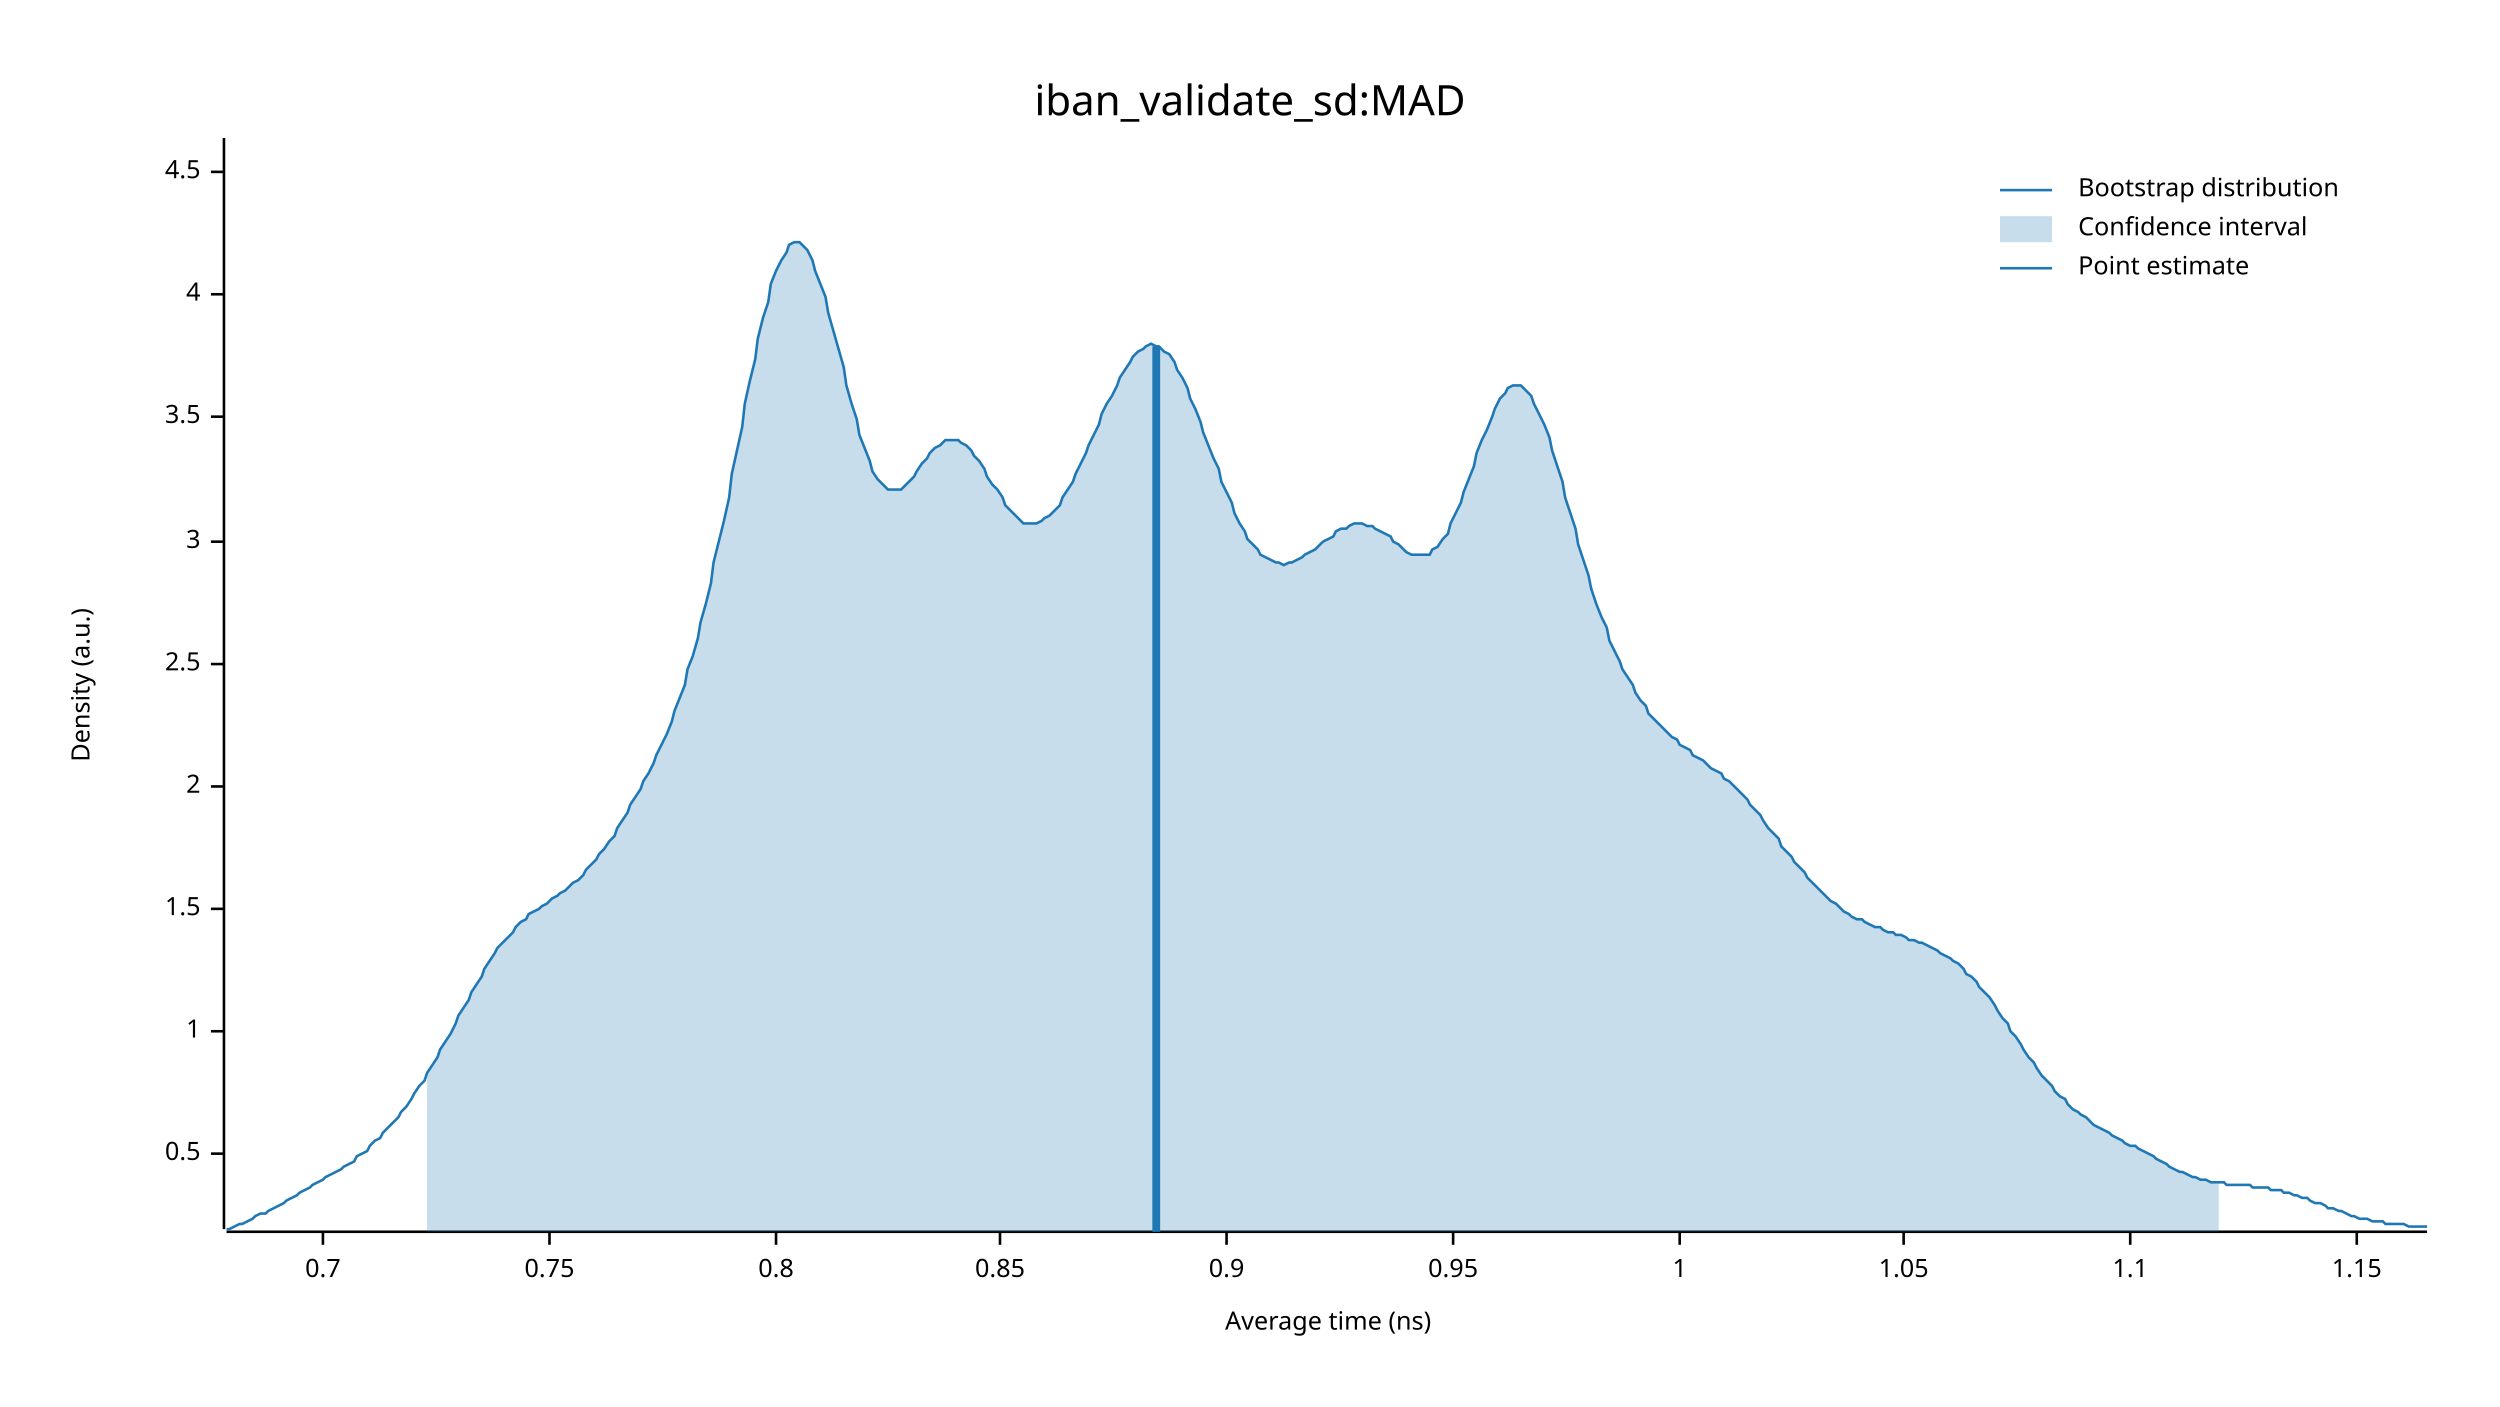
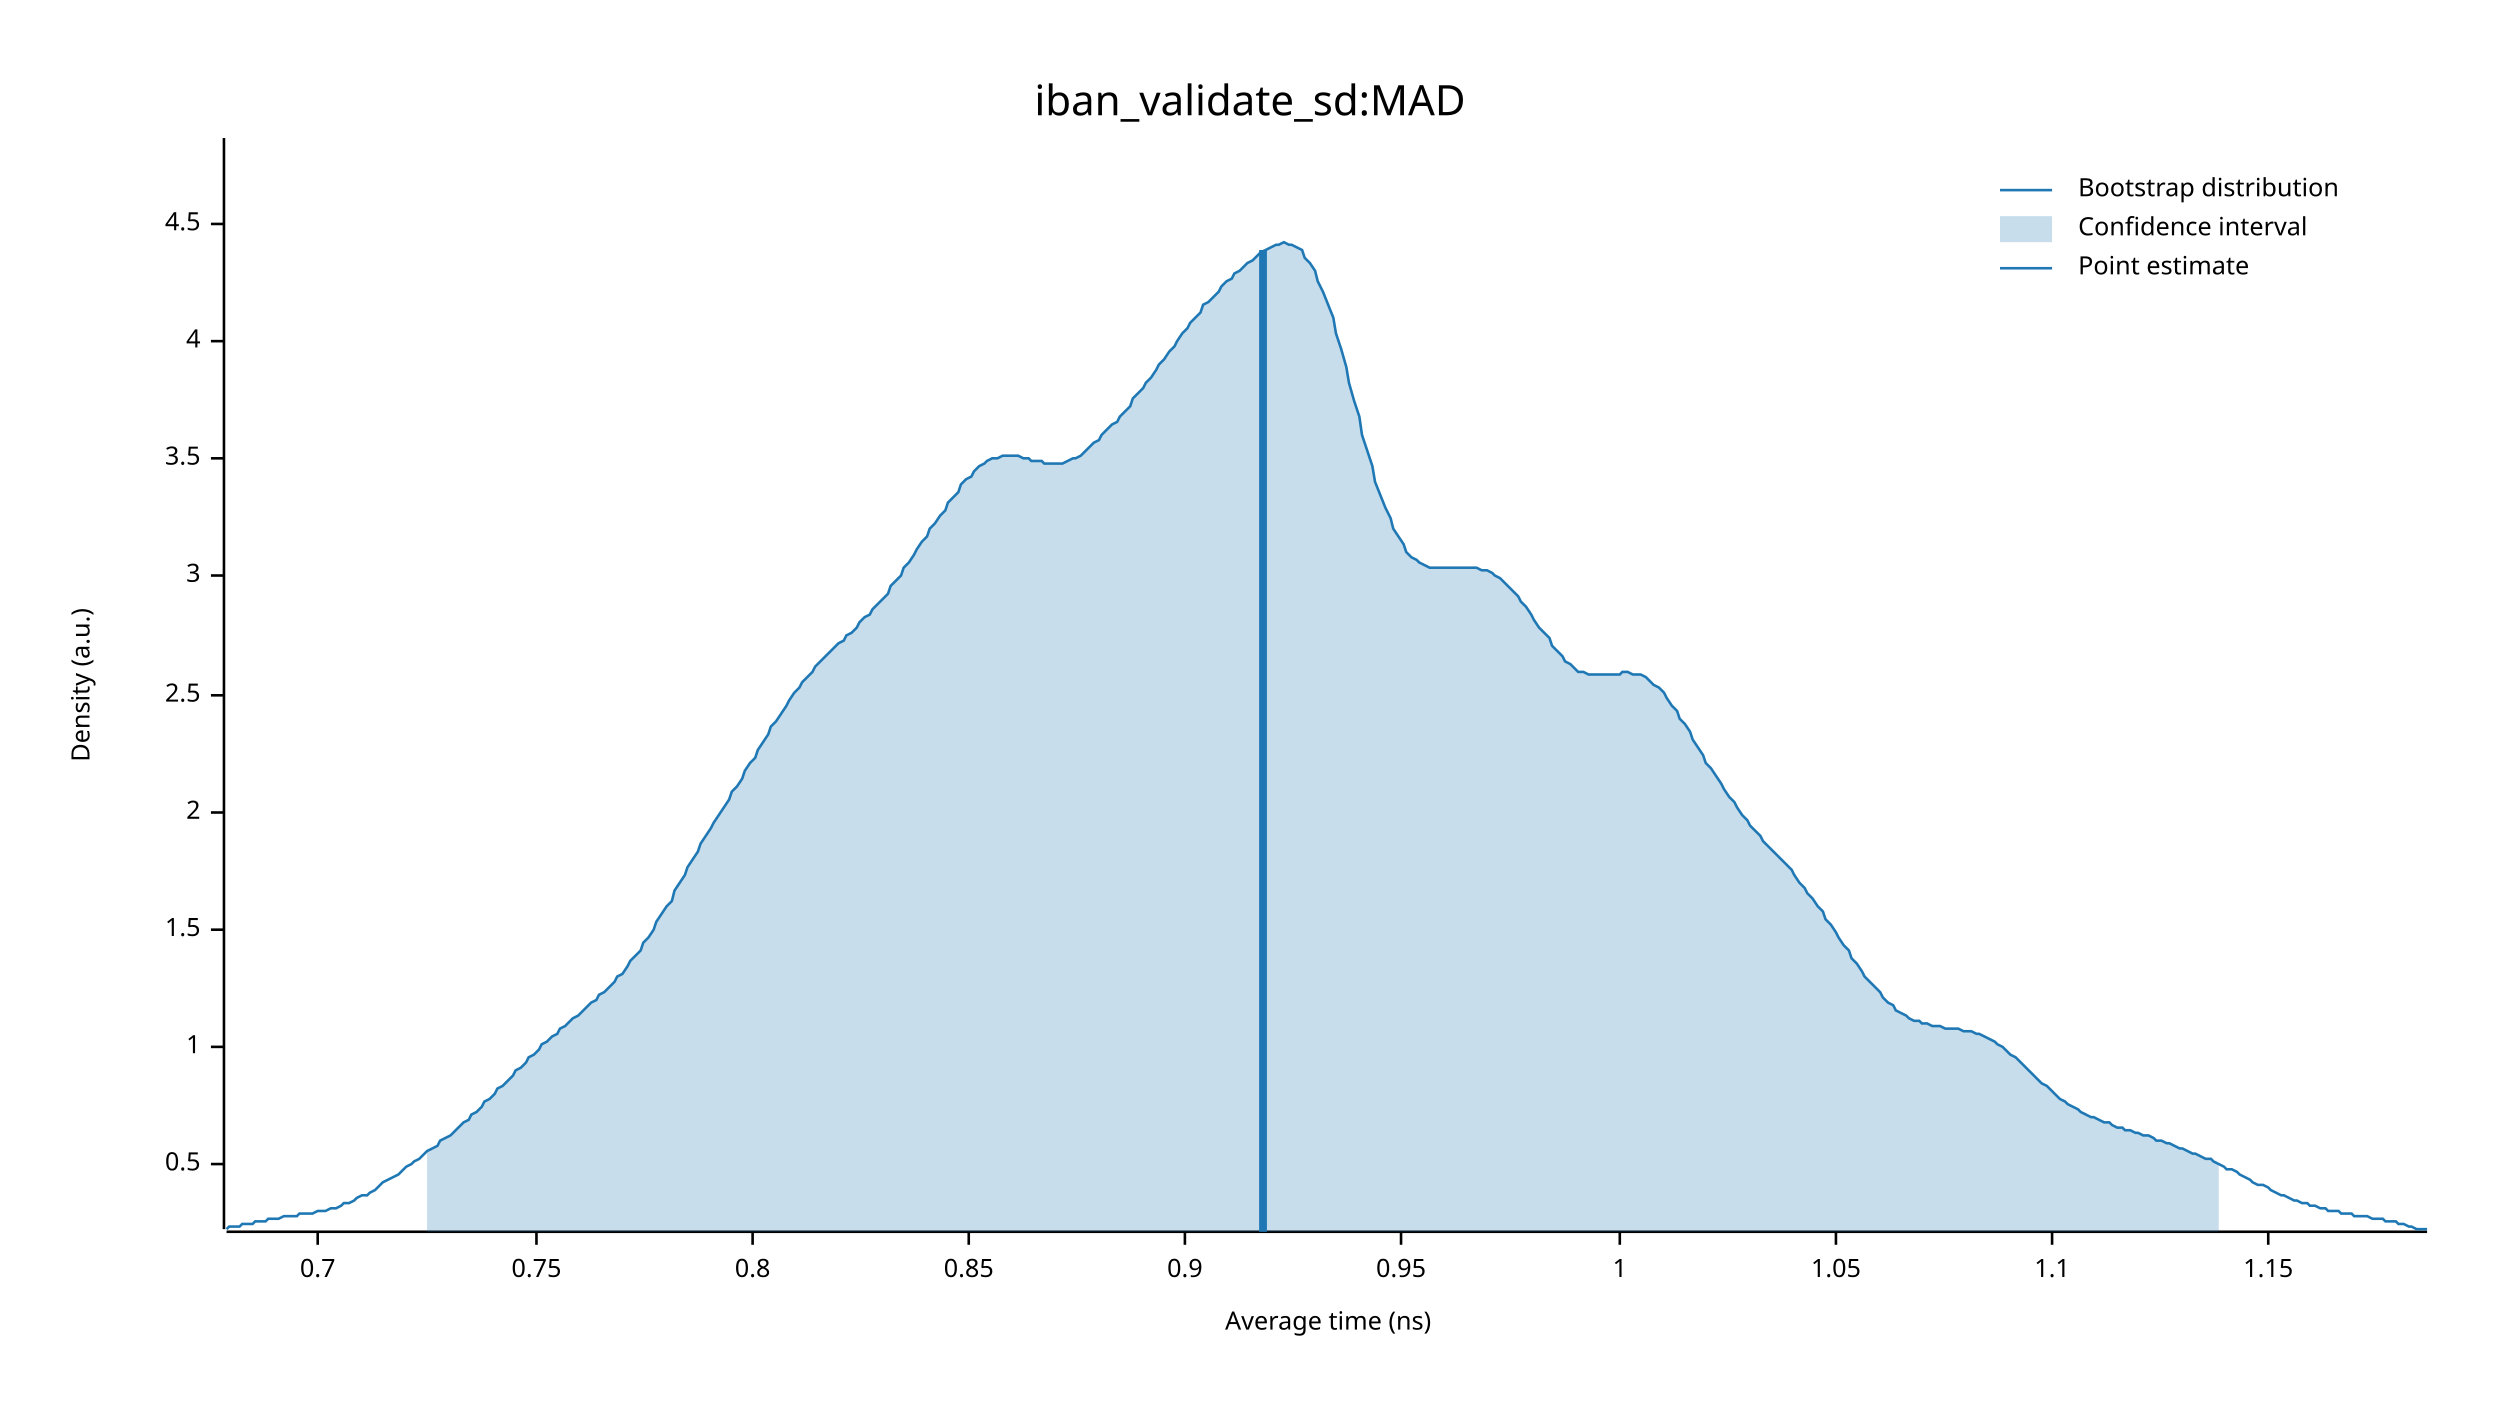
<svg xmlns="http://www.w3.org/2000/svg" width="960" height="540" viewBox="0 0 960 540">
  <text x="480" y="32" dy="0.76em" text-anchor="middle" font-family="sans-serif" font-size="16.129" opacity="1" fill="#000000">
iban_validate_sd:MAD
</text>
  <text x="27" y="263" dy="0.76em" text-anchor="middle" font-family="sans-serif" font-size="9.677" opacity="1" fill="#000000" transform="rotate(270, 27, 263)">
Density (a.u.)
</text>
  <text x="510" y="513" dy="-0.5ex" text-anchor="middle" font-family="sans-serif" font-size="9.677" opacity="1" fill="#000000">
Average time (ns)
</text>
  <polyline fill="none" opacity="1" stroke="#000000" stroke-width="1" points="86,53 86,472 " />
-   <text x="77" y="443" dy="0.5ex" text-anchor="end" font-family="sans-serif" font-size="9.677" opacity="1" fill="#000000">
+   <text x="77" y="447" dy="0.5ex" text-anchor="end" font-family="sans-serif" font-size="9.677" opacity="1" fill="#000000">
0.5
</text>
-   <polyline fill="none" opacity="1" stroke="#000000" stroke-width="1" points="81,443 86,443 " />
-   <text x="77" y="396" dy="0.5ex" text-anchor="end" font-family="sans-serif" font-size="9.677" opacity="1" fill="#000000">
+   <polyline fill="none" opacity="1" stroke="#000000" stroke-width="1" points="81,447 86,447 " />
+   <text x="77" y="402" dy="0.5ex" text-anchor="end" font-family="sans-serif" font-size="9.677" opacity="1" fill="#000000">
1
</text>
-   <polyline fill="none" opacity="1" stroke="#000000" stroke-width="1" points="81,396 86,396 " />
-   <text x="77" y="349" dy="0.5ex" text-anchor="end" font-family="sans-serif" font-size="9.677" opacity="1" fill="#000000">
+   <polyline fill="none" opacity="1" stroke="#000000" stroke-width="1" points="81,402 86,402 " />
+   <text x="77" y="357" dy="0.5ex" text-anchor="end" font-family="sans-serif" font-size="9.677" opacity="1" fill="#000000">
1.5
</text>
-   <polyline fill="none" opacity="1" stroke="#000000" stroke-width="1" points="81,349 86,349 " />
-   <text x="77" y="302" dy="0.5ex" text-anchor="end" font-family="sans-serif" font-size="9.677" opacity="1" fill="#000000">
+   <polyline fill="none" opacity="1" stroke="#000000" stroke-width="1" points="81,357 86,357 " />
+   <text x="77" y="312" dy="0.5ex" text-anchor="end" font-family="sans-serif" font-size="9.677" opacity="1" fill="#000000">
2
</text>
-   <polyline fill="none" opacity="1" stroke="#000000" stroke-width="1" points="81,302 86,302 " />
-   <text x="77" y="255" dy="0.5ex" text-anchor="end" font-family="sans-serif" font-size="9.677" opacity="1" fill="#000000">
+   <polyline fill="none" opacity="1" stroke="#000000" stroke-width="1" points="81,312 86,312 " />
+   <text x="77" y="267" dy="0.5ex" text-anchor="end" font-family="sans-serif" font-size="9.677" opacity="1" fill="#000000">
2.5
</text>
-   <polyline fill="none" opacity="1" stroke="#000000" stroke-width="1" points="81,255 86,255 " />
-   <text x="77" y="208" dy="0.5ex" text-anchor="end" font-family="sans-serif" font-size="9.677" opacity="1" fill="#000000">
+   <polyline fill="none" opacity="1" stroke="#000000" stroke-width="1" points="81,267 86,267 " />
+   <text x="77" y="221" dy="0.5ex" text-anchor="end" font-family="sans-serif" font-size="9.677" opacity="1" fill="#000000">
3
</text>
-   <polyline fill="none" opacity="1" stroke="#000000" stroke-width="1" points="81,208 86,208 " />
-   <text x="77" y="160" dy="0.5ex" text-anchor="end" font-family="sans-serif" font-size="9.677" opacity="1" fill="#000000">
+   <polyline fill="none" opacity="1" stroke="#000000" stroke-width="1" points="81,221 86,221 " />
+   <text x="77" y="176" dy="0.5ex" text-anchor="end" font-family="sans-serif" font-size="9.677" opacity="1" fill="#000000">
3.5
</text>
-   <polyline fill="none" opacity="1" stroke="#000000" stroke-width="1" points="81,160 86,160 " />
-   <text x="77" y="113" dy="0.5ex" text-anchor="end" font-family="sans-serif" font-size="9.677" opacity="1" fill="#000000">
+   <polyline fill="none" opacity="1" stroke="#000000" stroke-width="1" points="81,176 86,176 " />
+   <text x="77" y="131" dy="0.5ex" text-anchor="end" font-family="sans-serif" font-size="9.677" opacity="1" fill="#000000">
4
</text>
-   <polyline fill="none" opacity="1" stroke="#000000" stroke-width="1" points="81,113 86,113 " />
-   <text x="77" y="66" dy="0.5ex" text-anchor="end" font-family="sans-serif" font-size="9.677" opacity="1" fill="#000000">
+   <polyline fill="none" opacity="1" stroke="#000000" stroke-width="1" points="81,131 86,131 " />
+   <text x="77" y="86" dy="0.5ex" text-anchor="end" font-family="sans-serif" font-size="9.677" opacity="1" fill="#000000">
4.5
</text>
-   <polyline fill="none" opacity="1" stroke="#000000" stroke-width="1" points="81,66 86,66 " />
+   <polyline fill="none" opacity="1" stroke="#000000" stroke-width="1" points="81,86 86,86 " />
  <polyline fill="none" opacity="1" stroke="#000000" stroke-width="1" points="87,473 932,473 " />
-   <text x="124" y="483" dy="0.76em" text-anchor="middle" font-family="sans-serif" font-size="9.677" opacity="1" fill="#000000">
+   <text x="122" y="483" dy="0.76em" text-anchor="middle" font-family="sans-serif" font-size="9.677" opacity="1" fill="#000000">
0.7
</text>
-   <polyline fill="none" opacity="1" stroke="#000000" stroke-width="1" points="124,473 124,478 " />
-   <text x="211" y="483" dy="0.76em" text-anchor="middle" font-family="sans-serif" font-size="9.677" opacity="1" fill="#000000">
+   <polyline fill="none" opacity="1" stroke="#000000" stroke-width="1" points="122,473 122,478 " />
+   <text x="206" y="483" dy="0.76em" text-anchor="middle" font-family="sans-serif" font-size="9.677" opacity="1" fill="#000000">
0.75
</text>
-   <polyline fill="none" opacity="1" stroke="#000000" stroke-width="1" points="211,473 211,478 " />
-   <text x="298" y="483" dy="0.76em" text-anchor="middle" font-family="sans-serif" font-size="9.677" opacity="1" fill="#000000">
+   <polyline fill="none" opacity="1" stroke="#000000" stroke-width="1" points="206,473 206,478 " />
+   <text x="289" y="483" dy="0.76em" text-anchor="middle" font-family="sans-serif" font-size="9.677" opacity="1" fill="#000000">
0.8
</text>
-   <polyline fill="none" opacity="1" stroke="#000000" stroke-width="1" points="298,473 298,478 " />
-   <text x="384" y="483" dy="0.76em" text-anchor="middle" font-family="sans-serif" font-size="9.677" opacity="1" fill="#000000">
+   <polyline fill="none" opacity="1" stroke="#000000" stroke-width="1" points="289,473 289,478 " />
+   <text x="372" y="483" dy="0.76em" text-anchor="middle" font-family="sans-serif" font-size="9.677" opacity="1" fill="#000000">
0.85
</text>
-   <polyline fill="none" opacity="1" stroke="#000000" stroke-width="1" points="384,473 384,478 " />
-   <text x="471" y="483" dy="0.76em" text-anchor="middle" font-family="sans-serif" font-size="9.677" opacity="1" fill="#000000">
+   <polyline fill="none" opacity="1" stroke="#000000" stroke-width="1" points="372,473 372,478 " />
+   <text x="455" y="483" dy="0.76em" text-anchor="middle" font-family="sans-serif" font-size="9.677" opacity="1" fill="#000000">
0.9
</text>
-   <polyline fill="none" opacity="1" stroke="#000000" stroke-width="1" points="471,473 471,478 " />
-   <text x="558" y="483" dy="0.76em" text-anchor="middle" font-family="sans-serif" font-size="9.677" opacity="1" fill="#000000">
+   <polyline fill="none" opacity="1" stroke="#000000" stroke-width="1" points="455,473 455,478 " />
+   <text x="538" y="483" dy="0.76em" text-anchor="middle" font-family="sans-serif" font-size="9.677" opacity="1" fill="#000000">
0.95
</text>
-   <polyline fill="none" opacity="1" stroke="#000000" stroke-width="1" points="558,473 558,478 " />
-   <text x="645" y="483" dy="0.76em" text-anchor="middle" font-family="sans-serif" font-size="9.677" opacity="1" fill="#000000">
+   <polyline fill="none" opacity="1" stroke="#000000" stroke-width="1" points="538,473 538,478 " />
+   <text x="622" y="483" dy="0.76em" text-anchor="middle" font-family="sans-serif" font-size="9.677" opacity="1" fill="#000000">
1
</text>
-   <polyline fill="none" opacity="1" stroke="#000000" stroke-width="1" points="645,473 645,478 " />
-   <text x="731" y="483" dy="0.76em" text-anchor="middle" font-family="sans-serif" font-size="9.677" opacity="1" fill="#000000">
+   <polyline fill="none" opacity="1" stroke="#000000" stroke-width="1" points="622,473 622,478 " />
+   <text x="705" y="483" dy="0.76em" text-anchor="middle" font-family="sans-serif" font-size="9.677" opacity="1" fill="#000000">
1.05
</text>
-   <polyline fill="none" opacity="1" stroke="#000000" stroke-width="1" points="731,473 731,478 " />
-   <text x="818" y="483" dy="0.76em" text-anchor="middle" font-family="sans-serif" font-size="9.677" opacity="1" fill="#000000">
+   <polyline fill="none" opacity="1" stroke="#000000" stroke-width="1" points="705,473 705,478 " />
+   <text x="788" y="483" dy="0.76em" text-anchor="middle" font-family="sans-serif" font-size="9.677" opacity="1" fill="#000000">
1.1
</text>
-   <polyline fill="none" opacity="1" stroke="#000000" stroke-width="1" points="818,473 818,478 " />
-   <text x="905" y="483" dy="0.76em" text-anchor="middle" font-family="sans-serif" font-size="9.677" opacity="1" fill="#000000">
+   <polyline fill="none" opacity="1" stroke="#000000" stroke-width="1" points="788,473 788,478 " />
+   <text x="871" y="483" dy="0.76em" text-anchor="middle" font-family="sans-serif" font-size="9.677" opacity="1" fill="#000000">
1.15
</text>
-   <polyline fill="none" opacity="1" stroke="#000000" stroke-width="1" points="905,473 905,478 " />
-   <polyline fill="none" opacity="1" stroke="#1F78B4" stroke-width="1" points="87,472 88,472 90,471 92,470 93,470 95,469 97,468 98,467 100,466 102,466 103,465 105,464 107,463 109,462 110,461 112,460 114,459 115,458 117,457 119,456 120,455 122,454 124,453 125,452 127,451 129,450 131,449 132,448 134,447 136,446 137,444 139,443 141,442 142,440 144,438 146,437 147,435 149,433 151,431 153,429 154,427 156,425 158,422 159,420 161,417 163,415 164,412 166,409 168,406 169,403 171,400 173,397 175,393 176,390 178,387 180,384 181,381 183,378 185,375 186,372 188,369 190,366 191,364 193,362 195,360 197,358 198,356 200,354 202,353 203,351 205,350 207,349 208,348 210,347 212,345 214,344 215,343 217,342 219,340 220,339 222,338 224,336 225,334 227,332 229,330 230,328 232,326 234,323 236,321 237,318 239,315 241,312 242,309 244,306 246,303 247,300 249,297 251,293 252,290 254,286 256,282 258,277 259,273 261,268 263,263 264,257 266,252 268,245 269,239 271,232 273,224 274,216 276,208 278,200 280,191 281,182 283,173 285,164 286,155 288,146 290,138 291,130 293,122 295,116 296,109 298,104 300,100 302,97 303,94 305,93 307,93 308,94 310,96 312,100 313,104 315,109 317,114 318,120 320,127 322,134 324,141 325,148 327,155 329,161 330,167 332,172 334,177 335,181 337,184 339,186 341,188 342,188 344,188 346,188 347,187 349,185 351,183 352,181 354,178 356,176 357,174 359,172 361,171 363,169 364,169 366,169 368,169 369,170 371,171 373,173 374,175 376,177 378,180 379,183 381,186 383,188 385,191 386,194 388,196 390,198 391,199 393,201 395,201 396,201 398,201 400,200 401,199 403,198 405,196 407,194 408,191 410,188 412,185 413,182 415,178 417,174 418,171 420,167 422,163 423,159 425,155 427,152 429,148 430,145 432,142 434,139 435,137 437,135 439,134 440,133 442,132 444,133 445,133 447,135 449,136 451,139 452,142 454,145 456,149 457,153 459,157 461,162 462,166 464,171 466,176 468,180 469,185 471,189 473,193 474,197 476,201 478,204 479,207 481,209 483,211 484,213 486,214 488,215 490,216 491,216 493,217 495,216 496,216 498,215 500,214 501,213 503,212 505,211 506,210 508,208 510,207 512,206 513,204 515,203 517,203 518,202 520,201 522,201 523,201 525,202 527,202 528,203 530,204 532,205 534,206 535,208 537,209 539,211 540,212 542,213 544,213 545,213 547,213 549,213 550,211 552,210 554,207 556,205 557,201 559,197 561,193 562,189 564,184 566,179 567,174 569,169 571,165 573,160 574,157 576,153 578,151 579,149 581,148 583,148 584,148 586,150 588,152 589,155 591,159 593,163 595,168 596,173 598,179 600,185 601,191 603,197 605,203 606,209 608,215 610,221 611,226 613,232 615,237 617,241 618,246 620,250 622,254 623,257 625,260 627,263 628,266 630,269 632,271 633,274 635,276 637,278 639,280 640,281 642,283 644,284 645,286 647,287 649,288 650,290 652,291 654,292 655,293 657,295 659,296 661,297 662,299 664,300 666,302 667,303 669,305 671,307 672,309 674,311 676,313 677,315 679,318 681,320 683,322 684,325 686,327 688,329 689,331 691,333 693,335 694,337 696,339 698,341 700,343 701,344 703,346 705,347 706,348 708,350 710,351 711,352 713,353 715,353 716,354 718,355 720,356 722,356 723,357 725,358 727,358 728,359 730,359 732,360 733,361 735,361 737,362 738,362 740,363 742,364 744,365 745,366 747,367 749,368 750,369 752,370 754,372 755,374 757,375 759,377 760,379 762,381 764,383 766,386 767,388 769,391 771,393 772,396 774,398 776,401 777,403 779,406 781,408 782,410 784,413 786,415 788,417 789,419 791,421 793,422 794,424 796,426 798,427 799,428 801,429 803,431 804,432 806,433 808,434 810,435 811,436 813,437 815,438 816,439 818,440 820,440 821,441 823,442 825,443 827,444 828,445 830,446 832,447 833,448 835,449 837,450 838,450 840,451 842,452 843,452 845,453 847,453 849,454 850,454 852,454 854,454 855,455 857,455 859,455 860,455 862,455 864,455 865,456 867,456 869,456 871,456 872,457 874,457 876,457 877,458 879,458 881,459 882,459 884,460 886,460 887,461 889,462 891,462 893,463 894,464 896,464 898,465 899,465 901,466 903,467 904,467 906,468 908,468 909,468 911,469 913,469 915,469 916,470 918,470 920,470 921,470 923,470 925,471 926,471 928,471 930,471 932,471 " />
-   <polygon opacity="0.25" fill="#1F78B4" points="164,412 166,409 168,406 169,403 171,400 173,397 175,393 176,390 178,387 180,384 181,381 183,378 185,375 186,372 188,369 190,366 191,364 193,362 195,360 197,358 198,356 200,354 202,353 203,351 205,350 207,349 208,348 210,347 212,345 214,344 215,343 217,342 219,340 220,339 222,338 224,336 225,334 227,332 229,330 230,328 232,326 234,323 236,321 237,318 239,315 241,312 242,309 244,306 246,303 247,300 249,297 251,293 252,290 254,286 256,282 258,277 259,273 261,268 263,263 264,257 266,252 268,245 269,239 271,232 273,224 274,216 276,208 278,200 280,191 281,182 283,173 285,164 286,155 288,146 290,138 291,130 293,122 295,116 296,109 298,104 300,100 302,97 303,94 305,93 307,93 308,94 310,96 312,100 313,104 315,109 317,114 318,120 320,127 322,134 324,141 325,148 327,155 329,161 330,167 332,172 334,177 335,181 337,184 339,186 341,188 342,188 344,188 346,188 347,187 349,185 351,183 352,181 354,178 356,176 357,174 359,172 361,171 363,169 364,169 366,169 368,169 369,170 371,171 373,173 374,175 376,177 378,180 379,183 381,186 383,188 385,191 386,194 388,196 390,198 391,199 393,201 395,201 396,201 398,201 400,200 401,199 403,198 405,196 407,194 408,191 410,188 412,185 413,182 415,178 417,174 418,171 420,167 422,163 423,159 425,155 427,152 429,148 430,145 432,142 434,139 435,137 437,135 439,134 440,133 442,132 444,133 445,133 447,135 449,136 451,139 452,142 454,145 456,149 457,153 459,157 461,162 462,166 464,171 466,176 468,180 469,185 471,189 473,193 474,197 476,201 478,204 479,207 481,209 483,211 484,213 486,214 488,215 490,216 491,216 493,217 495,216 496,216 498,215 500,214 501,213 503,212 505,211 506,210 508,208 510,207 512,206 513,204 515,203 517,203 518,202 520,201 522,201 523,201 525,202 527,202 528,203 530,204 532,205 534,206 535,208 537,209 539,211 540,212 542,213 544,213 545,213 547,213 549,213 550,211 552,210 554,207 556,205 557,201 559,197 561,193 562,189 564,184 566,179 567,174 569,169 571,165 573,160 574,157 576,153 578,151 579,149 581,148 583,148 584,148 586,150 588,152 589,155 591,159 593,163 595,168 596,173 598,179 600,185 601,191 603,197 605,203 606,209 608,215 610,221 611,226 613,232 615,237 617,241 618,246 620,250 622,254 623,257 625,260 627,263 628,266 630,269 632,271 633,274 635,276 637,278 639,280 640,281 642,283 644,284 645,286 647,287 649,288 650,290 652,291 654,292 655,293 657,295 659,296 661,297 662,299 664,300 666,302 667,303 669,305 671,307 672,309 674,311 676,313 677,315 679,318 681,320 683,322 684,325 686,327 688,329 689,331 691,333 693,335 694,337 696,339 698,341 700,343 701,344 703,346 705,347 706,348 708,350 710,351 711,352 713,353 715,353 716,354 718,355 720,356 722,356 723,357 725,358 727,358 728,359 730,359 732,360 733,361 735,361 737,362 738,362 740,363 742,364 744,365 745,366 747,367 749,368 750,369 752,370 754,372 755,374 757,375 759,377 760,379 762,381 764,383 766,386 767,388 769,391 771,393 772,396 774,398 776,401 777,403 779,406 781,408 782,410 784,413 786,415 788,417 789,419 791,421 793,422 794,424 796,426 798,427 799,428 801,429 803,431 804,432 806,433 808,434 810,435 811,436 813,437 815,438 816,439 818,440 820,440 821,441 823,442 825,443 827,444 828,445 830,446 832,447 833,448 835,449 837,450 838,450 840,451 842,452 843,452 845,453 847,453 849,454 850,454 852,454 852,473 164,473 " />
-   <polyline fill="none" opacity="1" stroke="#1F78B4" stroke-width="3" points="444,473 444,133 " />
+   <polyline fill="none" opacity="1" stroke="#000000" stroke-width="1" points="871,473 871,478 " />
+   <polyline fill="none" opacity="1" stroke="#1F78B4" stroke-width="1" points="87,472 88,471 90,471 92,471 93,470 95,470 97,470 98,469 100,469 102,469 103,468 105,468 107,468 109,467 110,467 112,467 114,467 115,466 117,466 119,466 120,466 122,465 124,465 125,465 127,464 129,464 131,463 132,462 134,462 136,461 137,460 139,459 141,459 142,458 144,457 146,455 147,454 149,453 151,452 153,451 154,450 156,448 158,447 159,446 161,445 163,443 164,442 166,441 168,440 169,438 171,437 173,436 175,434 176,433 178,431 180,430 181,428 183,427 185,425 186,423 188,422 190,420 191,418 193,417 195,415 197,413 198,411 200,410 202,408 203,406 205,405 207,403 208,401 210,400 212,398 214,397 215,395 217,394 219,392 220,391 222,390 224,388 225,387 227,385 229,384 230,382 232,381 234,379 236,377 237,375 239,374 241,371 242,369 244,367 246,365 247,362 249,360 251,357 252,354 254,351 256,348 258,346 259,342 261,339 263,336 264,333 266,330 268,327 269,324 271,321 273,318 274,316 276,313 278,310 280,307 281,304 283,302 285,299 286,296 288,293 290,291 291,288 293,285 295,282 296,279 298,277 300,274 302,271 303,269 305,266 307,264 308,262 310,260 312,258 313,256 315,254 317,252 318,251 320,249 322,247 324,246 325,244 327,243 329,241 330,239 332,237 334,236 335,234 337,232 339,230 341,228 342,225 344,223 346,221 347,218 349,216 351,213 352,211 354,208 356,206 357,203 359,201 361,198 363,196 364,193 366,191 368,189 369,186 371,184 373,183 374,181 376,179 378,178 379,177 381,176 383,176 385,175 386,175 388,175 390,175 391,175 393,176 395,176 396,177 398,177 400,177 401,178 403,178 405,178 407,178 408,178 410,177 412,176 413,176 415,175 417,173 418,172 420,170 422,169 423,167 425,165 427,163 429,162 430,160 432,158 434,156 435,153 437,151 439,149 440,147 442,145 444,142 445,140 447,138 449,135 451,133 452,131 454,128 456,126 457,124 459,122 461,120 462,117 464,116 466,114 468,112 469,110 471,108 473,107 474,105 476,104 478,102 479,101 481,100 483,98 484,97 486,96 488,95 490,94 491,94 493,93 495,94 496,94 498,95 500,96 501,99 503,101 505,104 506,108 508,112 510,117 512,122 513,128 515,134 517,141 518,147 520,154 522,160 523,167 525,173 527,179 528,185 530,190 532,195 534,199 535,203 537,206 539,209 540,212 542,214 544,215 545,216 547,217 549,218 550,218 552,218 554,218 556,218 557,218 559,218 561,218 562,218 564,218 566,218 567,218 569,219 571,219 573,220 574,221 576,222 578,224 579,225 581,227 583,229 584,231 586,233 588,236 589,238 591,241 593,243 595,245 596,248 598,250 600,252 601,254 603,255 605,257 606,258 608,258 610,259 611,259 613,259 615,259 617,259 618,259 620,259 622,259 623,258 625,258 627,259 628,259 630,259 632,260 633,261 635,263 637,264 639,266 640,268 642,271 644,273 645,276 647,278 649,281 650,284 652,287 654,290 655,293 657,295 659,298 661,301 662,303 664,306 666,308 667,310 669,313 671,315 672,317 674,319 676,321 677,323 679,325 681,327 683,329 684,330 686,332 688,334 689,336 691,339 693,341 694,343 696,345 698,348 700,350 701,353 703,355 705,358 706,360 708,363 710,365 711,368 713,370 715,373 716,375 718,377 720,379 722,381 723,383 725,385 727,386 728,388 730,389 732,390 733,391 735,392 737,392 738,393 740,393 742,394 744,394 745,394 747,395 749,395 750,395 752,395 754,396 755,396 757,396 759,397 760,397 762,398 764,399 766,400 767,401 769,402 771,404 772,405 774,406 776,408 777,409 779,411 781,413 782,414 784,416 786,417 788,419 789,420 791,422 793,423 794,424 796,425 798,426 799,427 801,428 803,429 804,429 806,430 808,431 810,431 811,432 813,433 815,433 816,434 818,434 820,435 821,435 823,436 825,436 827,437 828,438 830,438 832,439 833,439 835,440 837,441 838,441 840,442 842,443 843,443 845,444 847,445 849,445 850,446 852,447 854,448 855,449 857,449 859,450 860,451 862,452 864,453 865,454 867,455 869,455 871,456 872,457 874,458 876,459 877,459 879,460 881,461 882,461 884,462 886,462 887,463 889,463 891,464 893,464 894,465 896,465 898,465 899,466 901,466 903,466 904,467 906,467 908,467 909,467 911,468 913,468 915,468 916,469 918,469 920,469 921,470 923,470 925,471 926,471 928,472 930,472 932,472 " />
+   <polygon opacity="0.25" fill="#1F78B4" points="164,442 166,441 168,440 169,438 171,437 173,436 175,434 176,433 178,431 180,430 181,428 183,427 185,425 186,423 188,422 190,420 191,418 193,417 195,415 197,413 198,411 200,410 202,408 203,406 205,405 207,403 208,401 210,400 212,398 214,397 215,395 217,394 219,392 220,391 222,390 224,388 225,387 227,385 229,384 230,382 232,381 234,379 236,377 237,375 239,374 241,371 242,369 244,367 246,365 247,362 249,360 251,357 252,354 254,351 256,348 258,346 259,342 261,339 263,336 264,333 266,330 268,327 269,324 271,321 273,318 274,316 276,313 278,310 280,307 281,304 283,302 285,299 286,296 288,293 290,291 291,288 293,285 295,282 296,279 298,277 300,274 302,271 303,269 305,266 307,264 308,262 310,260 312,258 313,256 315,254 317,252 318,251 320,249 322,247 324,246 325,244 327,243 329,241 330,239 332,237 334,236 335,234 337,232 339,230 341,228 342,225 344,223 346,221 347,218 349,216 351,213 352,211 354,208 356,206 357,203 359,201 361,198 363,196 364,193 366,191 368,189 369,186 371,184 373,183 374,181 376,179 378,178 379,177 381,176 383,176 385,175 386,175 388,175 390,175 391,175 393,176 395,176 396,177 398,177 400,177 401,178 403,178 405,178 407,178 408,178 410,177 412,176 413,176 415,175 417,173 418,172 420,170 422,169 423,167 425,165 427,163 429,162 430,160 432,158 434,156 435,153 437,151 439,149 440,147 442,145 444,142 445,140 447,138 449,135 451,133 452,131 454,128 456,126 457,124 459,122 461,120 462,117 464,116 466,114 468,112 469,110 471,108 473,107 474,105 476,104 478,102 479,101 481,100 483,98 484,97 486,96 488,95 490,94 491,94 493,93 495,94 496,94 498,95 500,96 501,99 503,101 505,104 506,108 508,112 510,117 512,122 513,128 515,134 517,141 518,147 520,154 522,160 523,167 525,173 527,179 528,185 530,190 532,195 534,199 535,203 537,206 539,209 540,212 542,214 544,215 545,216 547,217 549,218 550,218 552,218 554,218 556,218 557,218 559,218 561,218 562,218 564,218 566,218 567,218 569,219 571,219 573,220 574,221 576,222 578,224 579,225 581,227 583,229 584,231 586,233 588,236 589,238 591,241 593,243 595,245 596,248 598,250 600,252 601,254 603,255 605,257 606,258 608,258 610,259 611,259 613,259 615,259 617,259 618,259 620,259 622,259 623,258 625,258 627,259 628,259 630,259 632,260 633,261 635,263 637,264 639,266 640,268 642,271 644,273 645,276 647,278 649,281 650,284 652,287 654,290 655,293 657,295 659,298 661,301 662,303 664,306 666,308 667,310 669,313 671,315 672,317 674,319 676,321 677,323 679,325 681,327 683,329 684,330 686,332 688,334 689,336 691,339 693,341 694,343 696,345 698,348 700,350 701,353 703,355 705,358 706,360 708,363 710,365 711,368 713,370 715,373 716,375 718,377 720,379 722,381 723,383 725,385 727,386 728,388 730,389 732,390 733,391 735,392 737,392 738,393 740,393 742,394 744,394 745,394 747,395 749,395 750,395 752,395 754,396 755,396 757,396 759,397 760,397 762,398 764,399 766,400 767,401 769,402 771,404 772,405 774,406 776,408 777,409 779,411 781,413 782,414 784,416 786,417 788,419 789,420 791,422 793,423 794,424 796,425 798,426 799,427 801,428 803,429 804,429 806,430 808,431 810,431 811,432 813,433 815,433 816,434 818,434 820,435 821,435 823,436 825,436 827,437 828,438 830,438 832,439 833,439 835,440 837,441 838,441 840,442 842,443 843,443 845,444 847,445 849,445 850,446 852,447 852,473 164,473 " />
+   <polyline fill="none" opacity="1" stroke="#1F78B4" stroke-width="3" points="485,473 485,96 " />
  <text x="798" y="68" dy="0.76em" text-anchor="start" font-family="sans-serif" font-size="9.677" opacity="1" fill="#000000">
Bootstrap distribution
</text>
  <text x="798" y="83" dy="0.76em" text-anchor="start" font-family="sans-serif" font-size="9.677" opacity="1" fill="#000000">
Confidence interval
</text>
  <text x="798" y="98" dy="0.76em" text-anchor="start" font-family="sans-serif" font-size="9.677" opacity="1" fill="#000000">
Point estimate
</text>
  <polyline fill="none" opacity="1" stroke="#1F78B4" stroke-width="1" points="768,73 788,73 " />
  <rect x="768" y="83" width="20" height="10" opacity="0.25" fill="#1F78B4" stroke="none" />
  <polyline fill="none" opacity="1" stroke="#1F78B4" stroke-width="1" points="768,103 788,103 " />
</svg>
